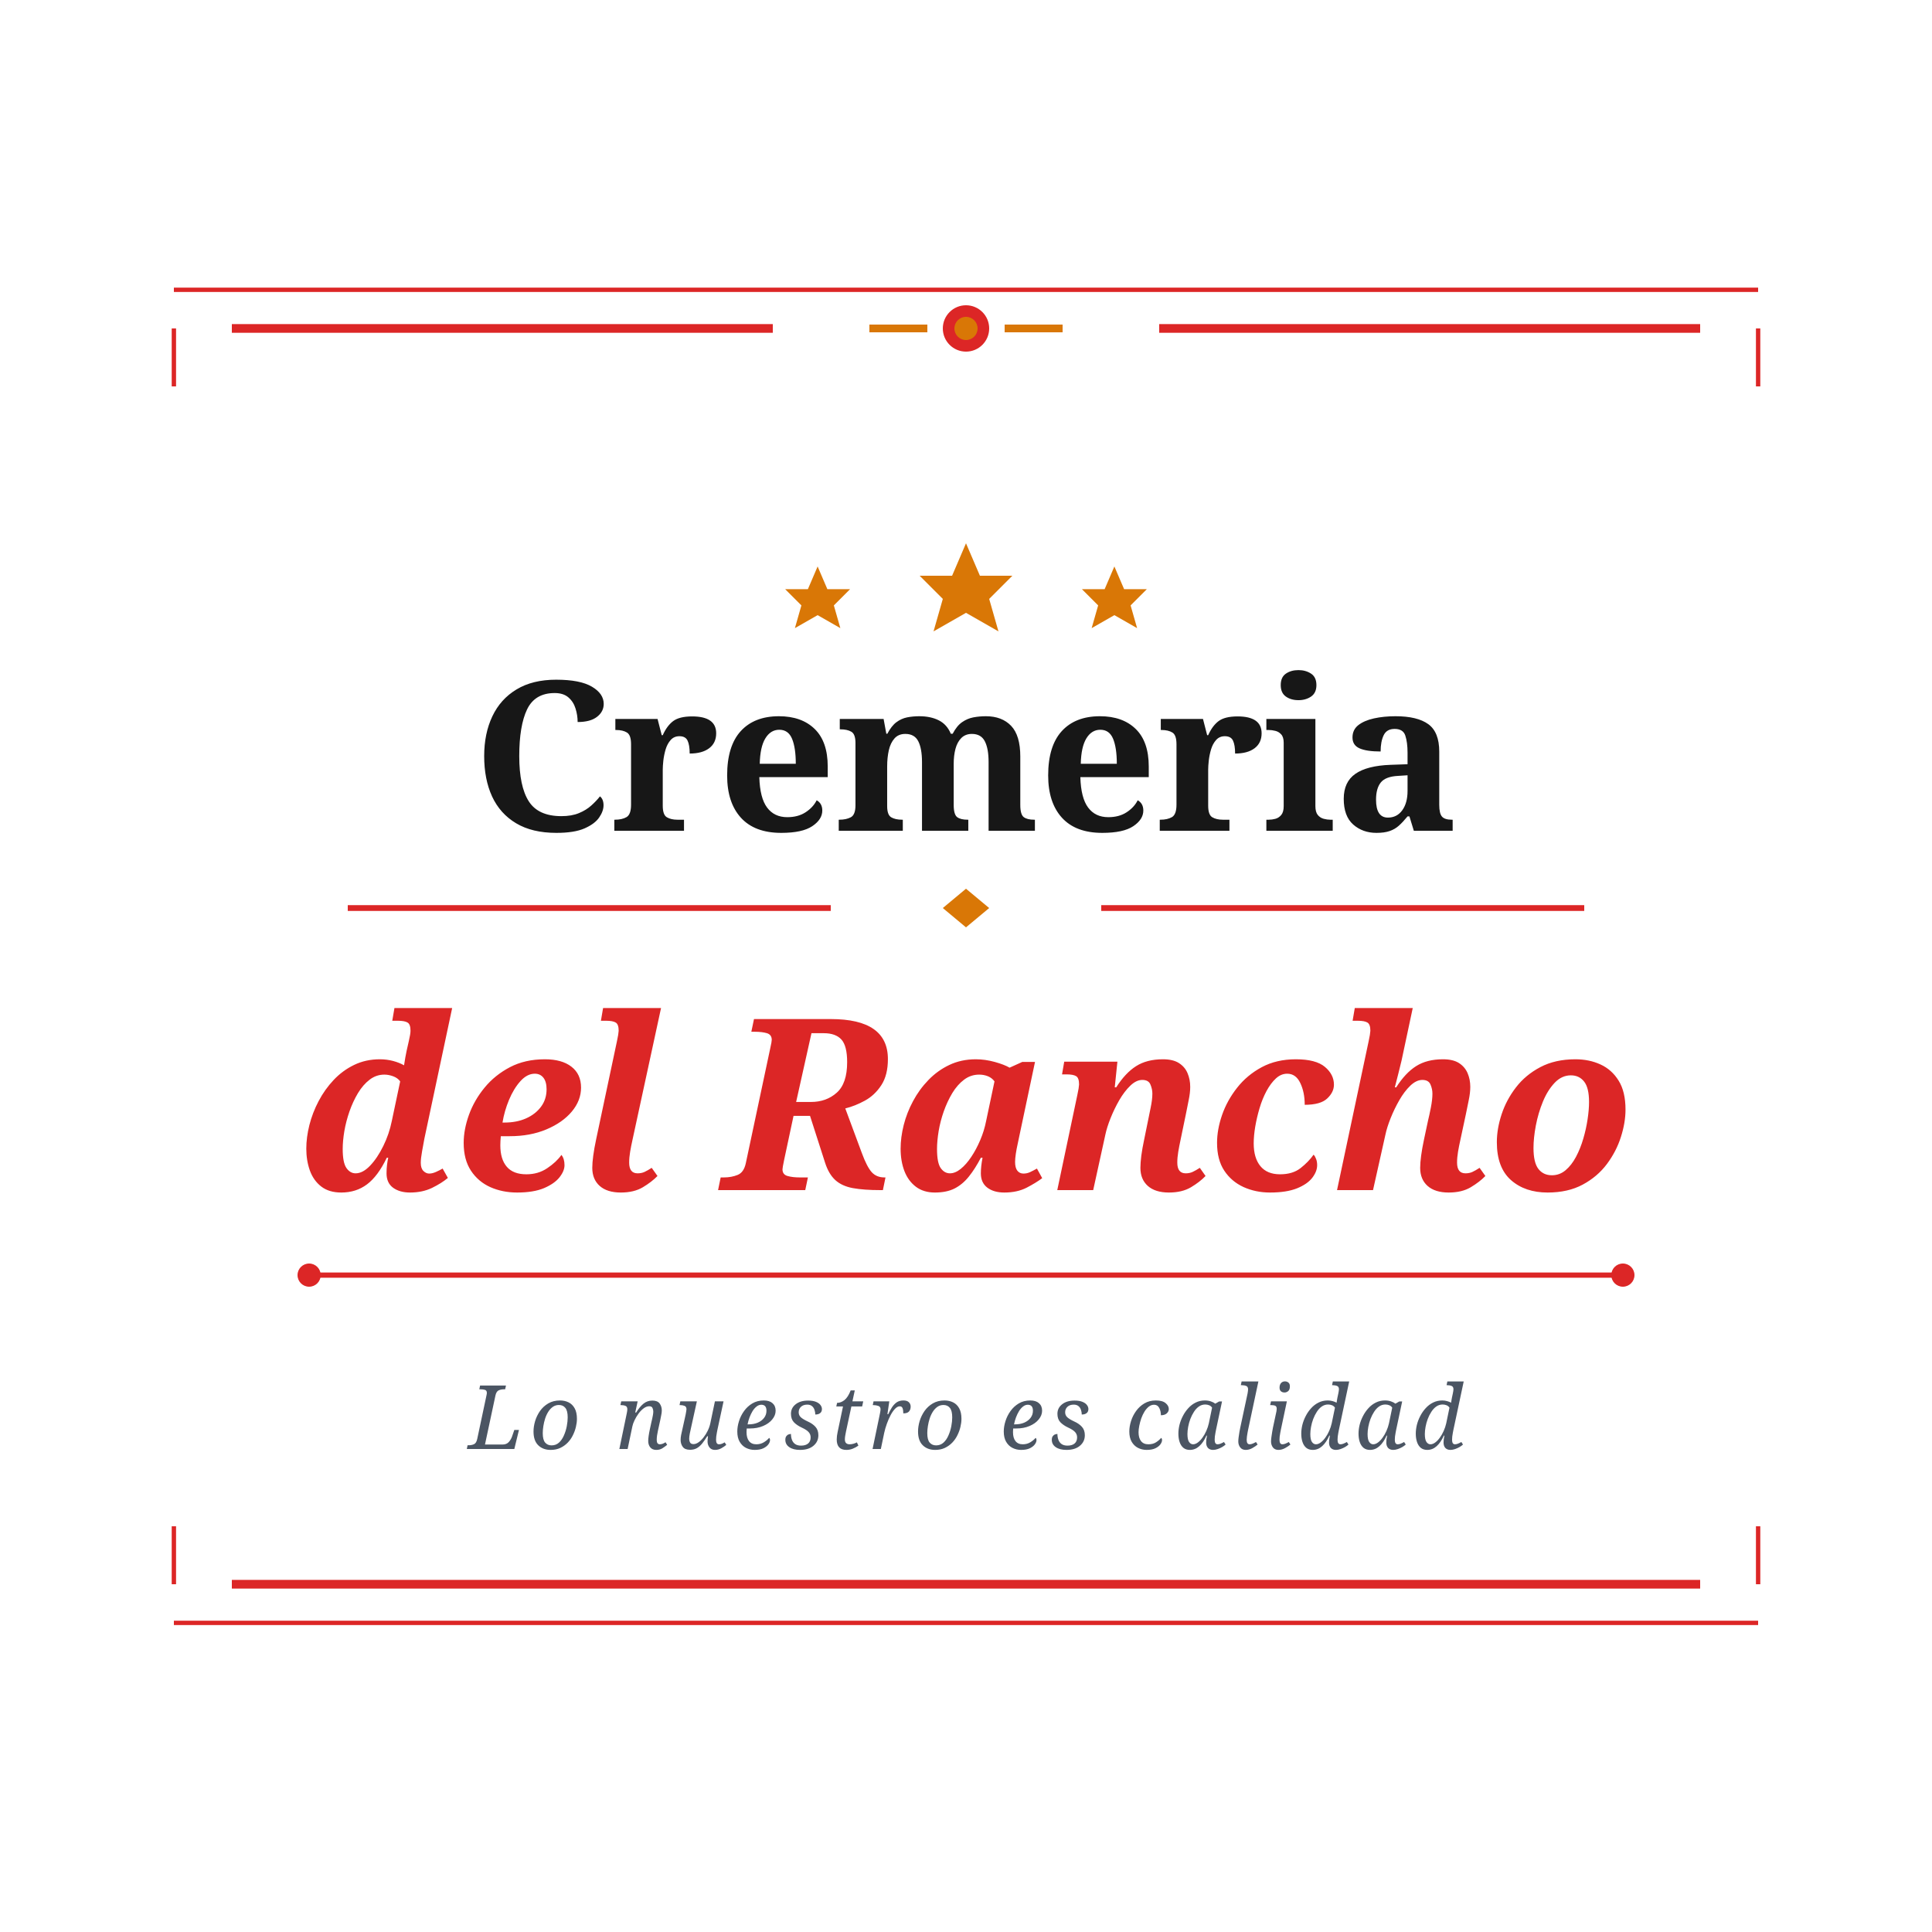
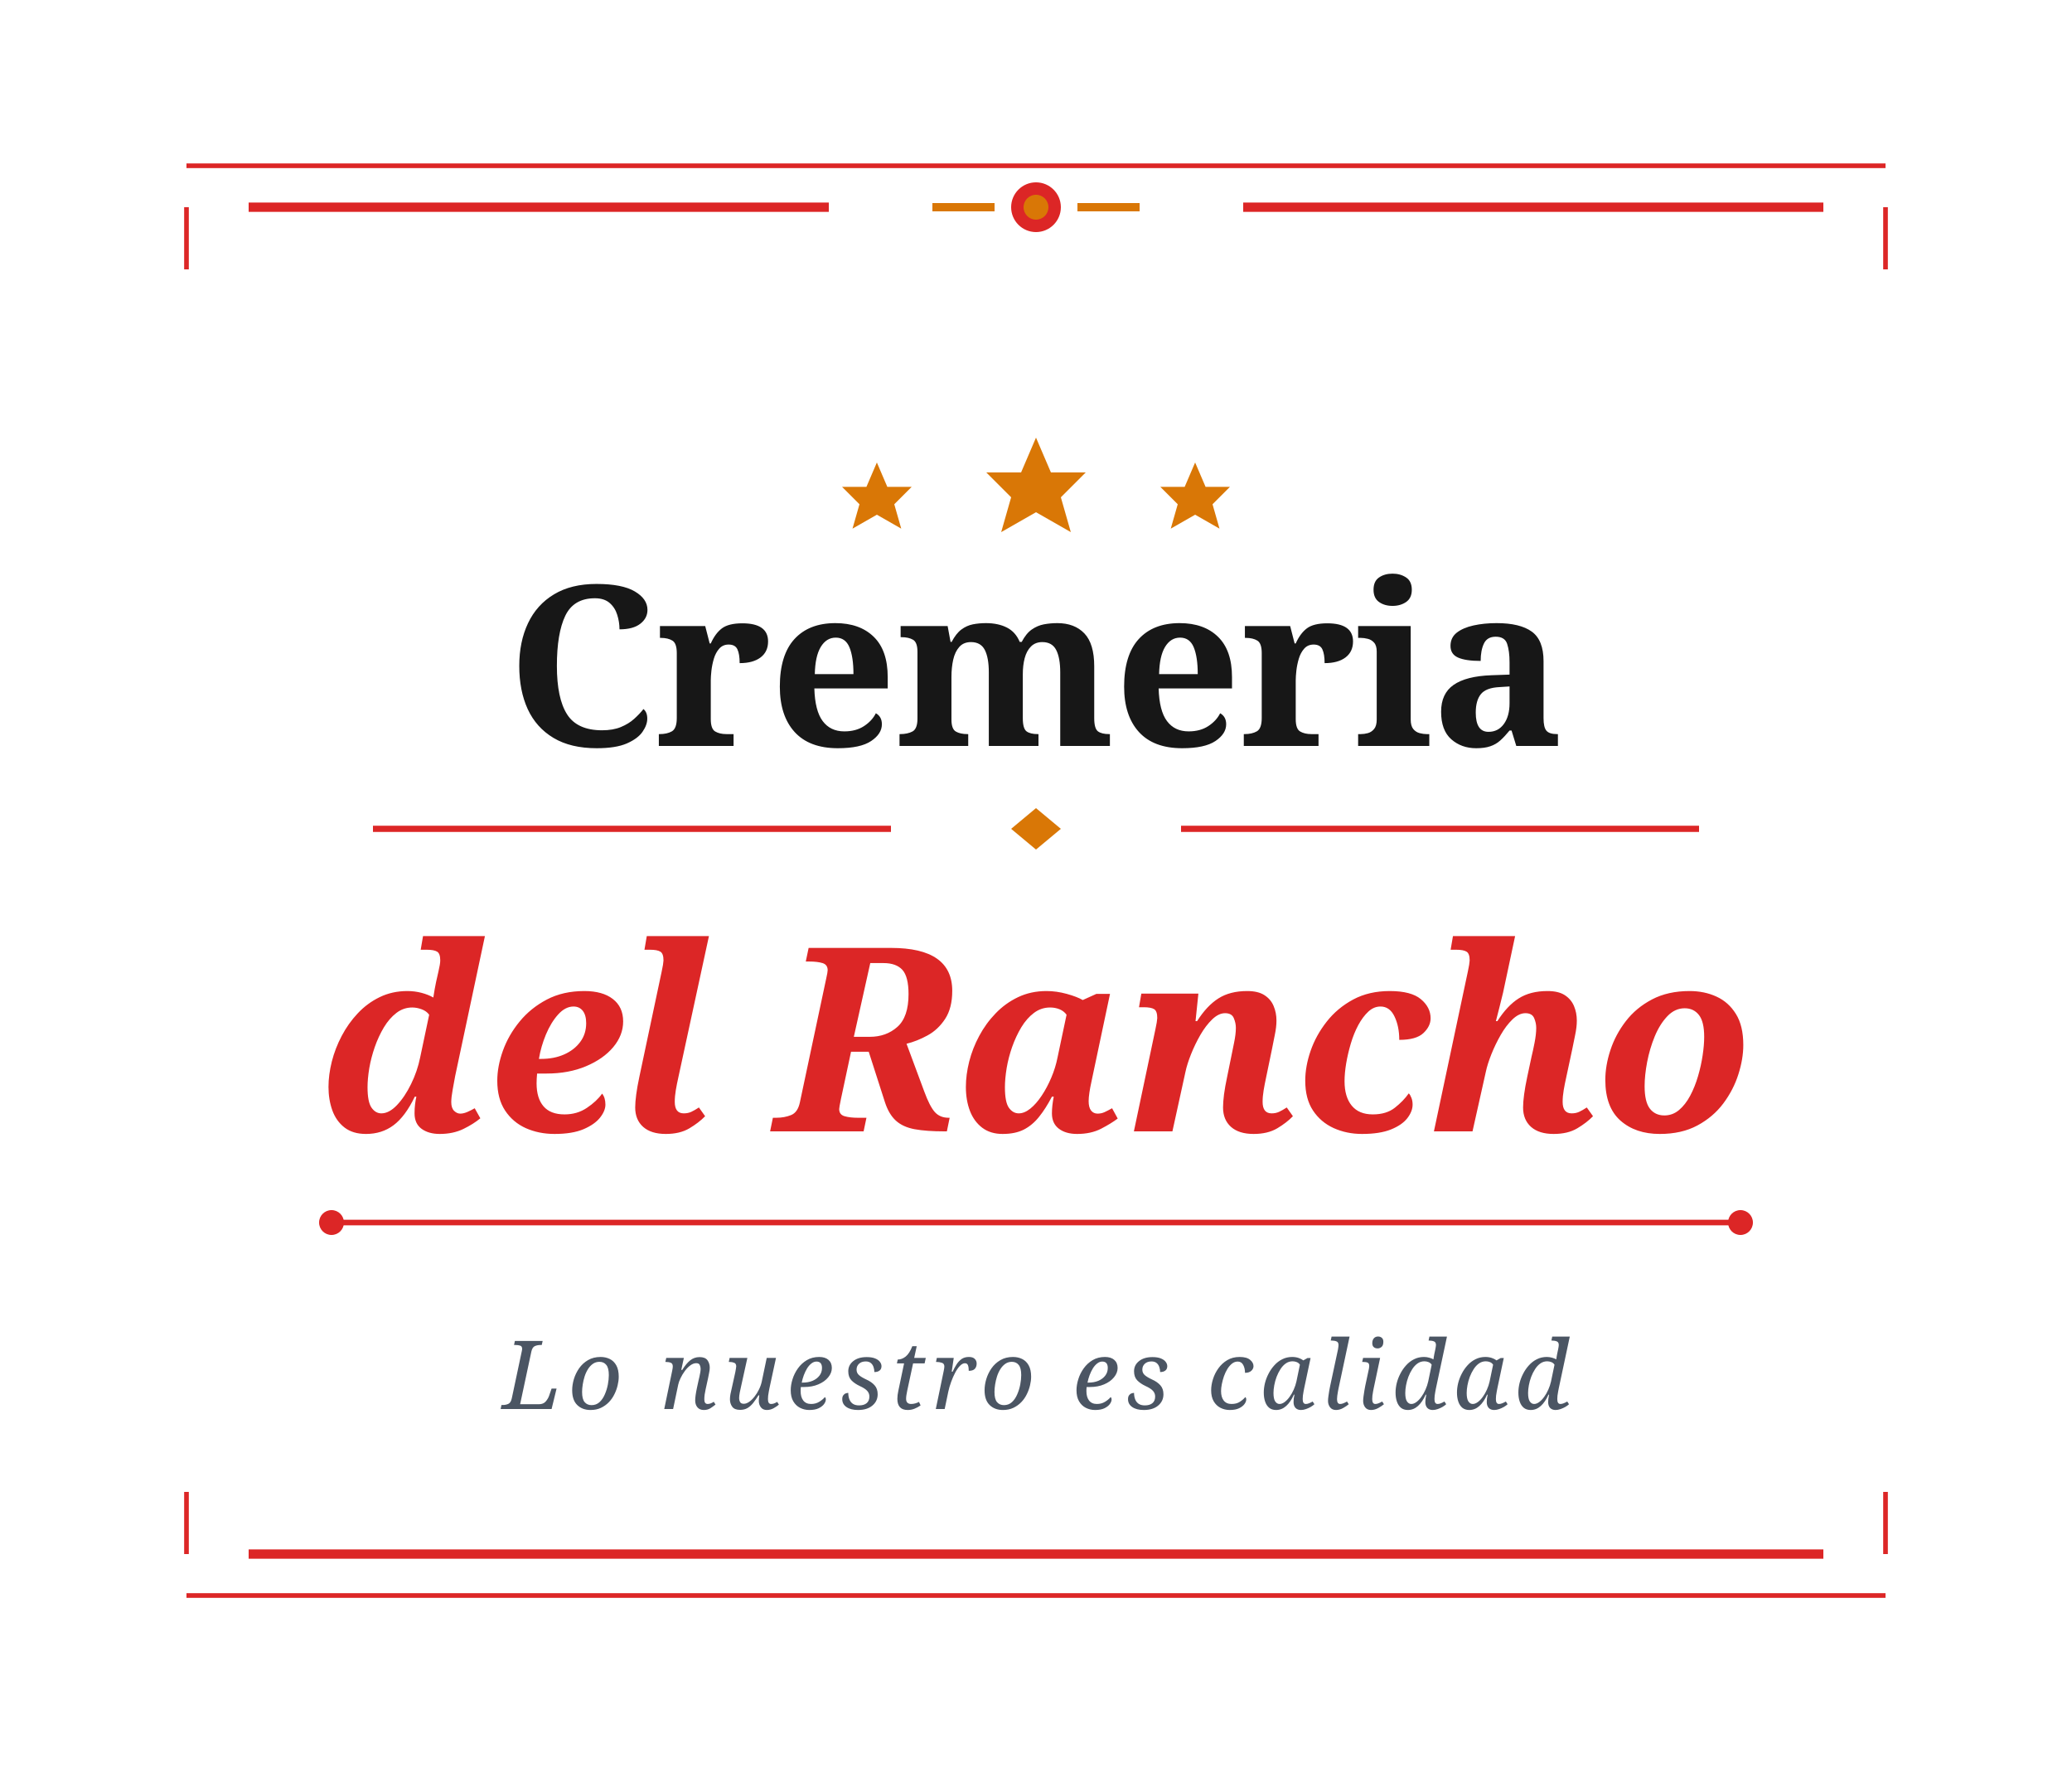
- <svg xmlns="http://www.w3.org/2000/svg" id="active-logo-svg" viewBox="0 0 500 500" width="100%" height="100%" class="w-full h-full" style="font-family: &quot;Playfair Display&quot;, Georgia, serif;">
+ <svg xmlns="http://www.w3.org/2000/svg" id="active-logo-svg" viewBox="0 35 500 430" width="100%" height="100%" class="w-full h-full" style="font-family: &quot;Playfair Display&quot;, Georgia, serif;">
  <defs>
    <path id="curve-upper-arch" d="M 90,250 A 160,160 0 0,1 410,250" fill="none" />
    <path id="curve-lower-arch" d="M 90,250 A 160,160 0 0,0 410,250" fill="none" />
    <path id="curve-lower-slogan" d="M 120,250 A 130,130 0 0,0 380,250" fill="none" />
    <filter id="badge-shadow" x="-5%" y="-5%" width="110%" height="110%">
      <feDropShadow dx="0" dy="2" stdDeviation="3" flood-opacity="0.12" />
    </filter>
  </defs>
  <g id="style-corporate-lines">
    <g id="top-corporate-header">
      <line x1="45" y1="75" x2="455" y2="75" stroke="#dc2626" stroke-width="1.125" />
      <line x1="60" y1="85" x2="200" y2="85" stroke="#dc2626" stroke-width="2.25" />
      <line x1="300" y1="85" x2="440" y2="85" stroke="#dc2626" stroke-width="2.25" />
      <g transform="translate(250, 85)">
        <circle cx="0" cy="0" r="6" fill="#dc2626" />
        <circle cx="0" cy="0" r="3" fill="#d97706" />
        <line x1="-25" y1="0" x2="-10" y2="0" stroke="#d97706" stroke-width="2" />
        <line x1="10" y1="0" x2="25" y2="0" stroke="#d97706" stroke-width="2" />
      </g>
    </g>
    <g transform="translate(250, 155) scale(1.2)" fill="#d97706">
      <path transform="translate(-32, 0) scale(0.7)" d="M0,-10 L3,-3 L10,-3 L5,2 L7,9 L0,5 L-7,9 L-5,2 L-10,-3 L-3,-3 Z" />
      <path transform="translate(0, -2) scale(1)" d="M0,-10 L3,-3 L10,-3 L5,2 L7,9 L0,5 L-7,9 L-5,2 L-10,-3 L-3,-3 Z" />
      <path transform="translate(32, 0) scale(0.7)" d="M0,-10 L3,-3 L10,-3 L5,2 L7,9 L0,5 L-7,9 L-5,2 L-10,-3 L-3,-3 Z" />
    </g>
    <text x="250" y="215" text-anchor="middle" fill="#171717" font-size="54" font-weight="800" letter-spacing="-0.5" style="font-family: &quot;Playfair Display&quot;, Georgia, serif;">Cremeria</text>
    <g id="mid-separator">
      <line x1="90" y1="235" x2="215" y2="235" stroke="#dc2626" stroke-width="1.5" />
      <polygon points="250,230 256,235 250,240 244,235" fill="#d97706" />
      <line x1="285" y1="235" x2="410" y2="235" stroke="#dc2626" stroke-width="1.5" />
    </g>
    <text x="250" y="308" text-anchor="middle" fill="#dc2626" font-size="62" font-weight="800" font-style="italic" letter-spacing="-0.5" style="font-family: &quot;Playfair Display&quot;, Georgia, serif;">del Rancho</text>
    <g id="del-rancho-underline">
      <line x1="80" y1="330" x2="420" y2="330" stroke="#dc2626" stroke-width="1.35" />
      <circle cx="80" cy="330" r="3" fill="#dc2626" />
      <circle cx="420" cy="330" r="3" fill="#dc2626" />
    </g>
    <text x="250" y="375" text-anchor="middle" fill="#4b5563" font-size="23" font-style="italic" font-weight="500" letter-spacing="1.5" style="font-family: &quot;Libre Baskerville&quot;, Georgia, serif;">Lo nuestro es calidad</text>
    <g id="bottom-corporate-footer">
      <line x1="60" y1="410" x2="440" y2="410" stroke="#dc2626" stroke-width="2.25" />
      <line x1="45" y1="420" x2="455" y2="420" stroke="#dc2626" stroke-width="1.125" />
      <path d="M 45,410 L 45,395" stroke="#dc2626" stroke-width="1.125" />
      <path d="M 455,410 L 455,395" stroke="#dc2626" stroke-width="1.125" />
      <path d="M 45,85 L 45,100" stroke="#dc2626" stroke-width="1.125" />
      <path d="M 455,85 L 455,100" stroke="#dc2626" stroke-width="1.125" />
    </g>
  </g>
</svg>
